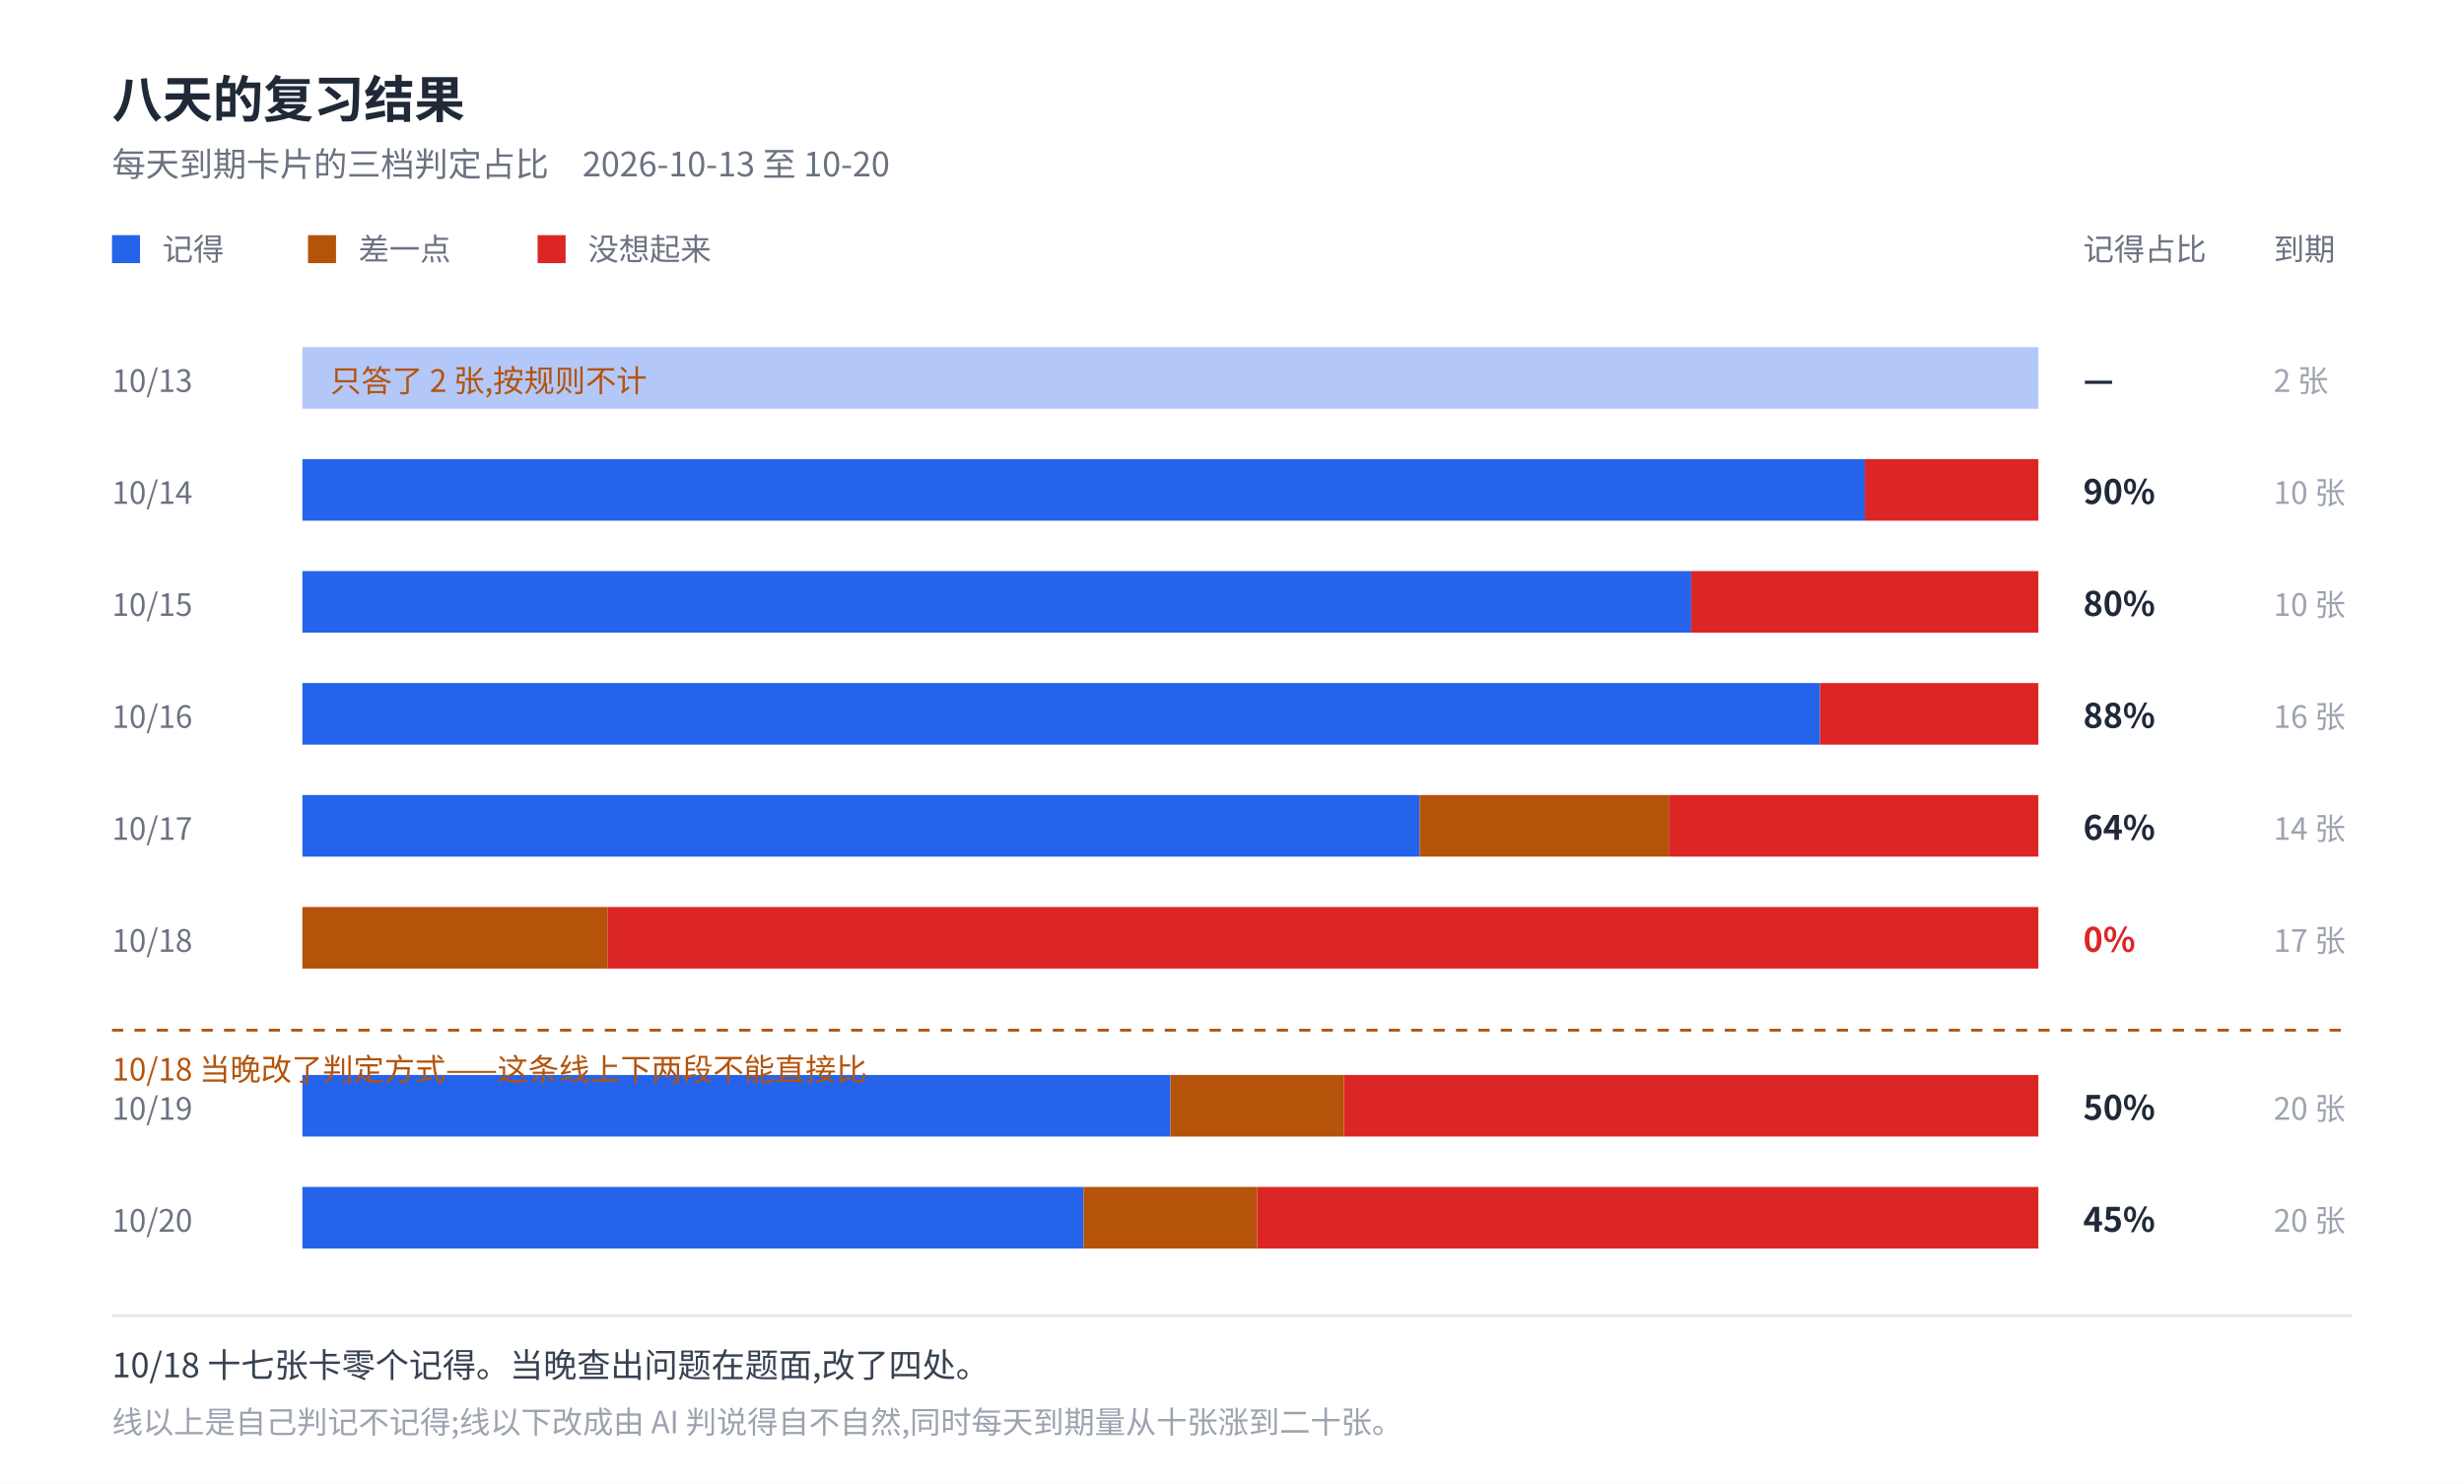
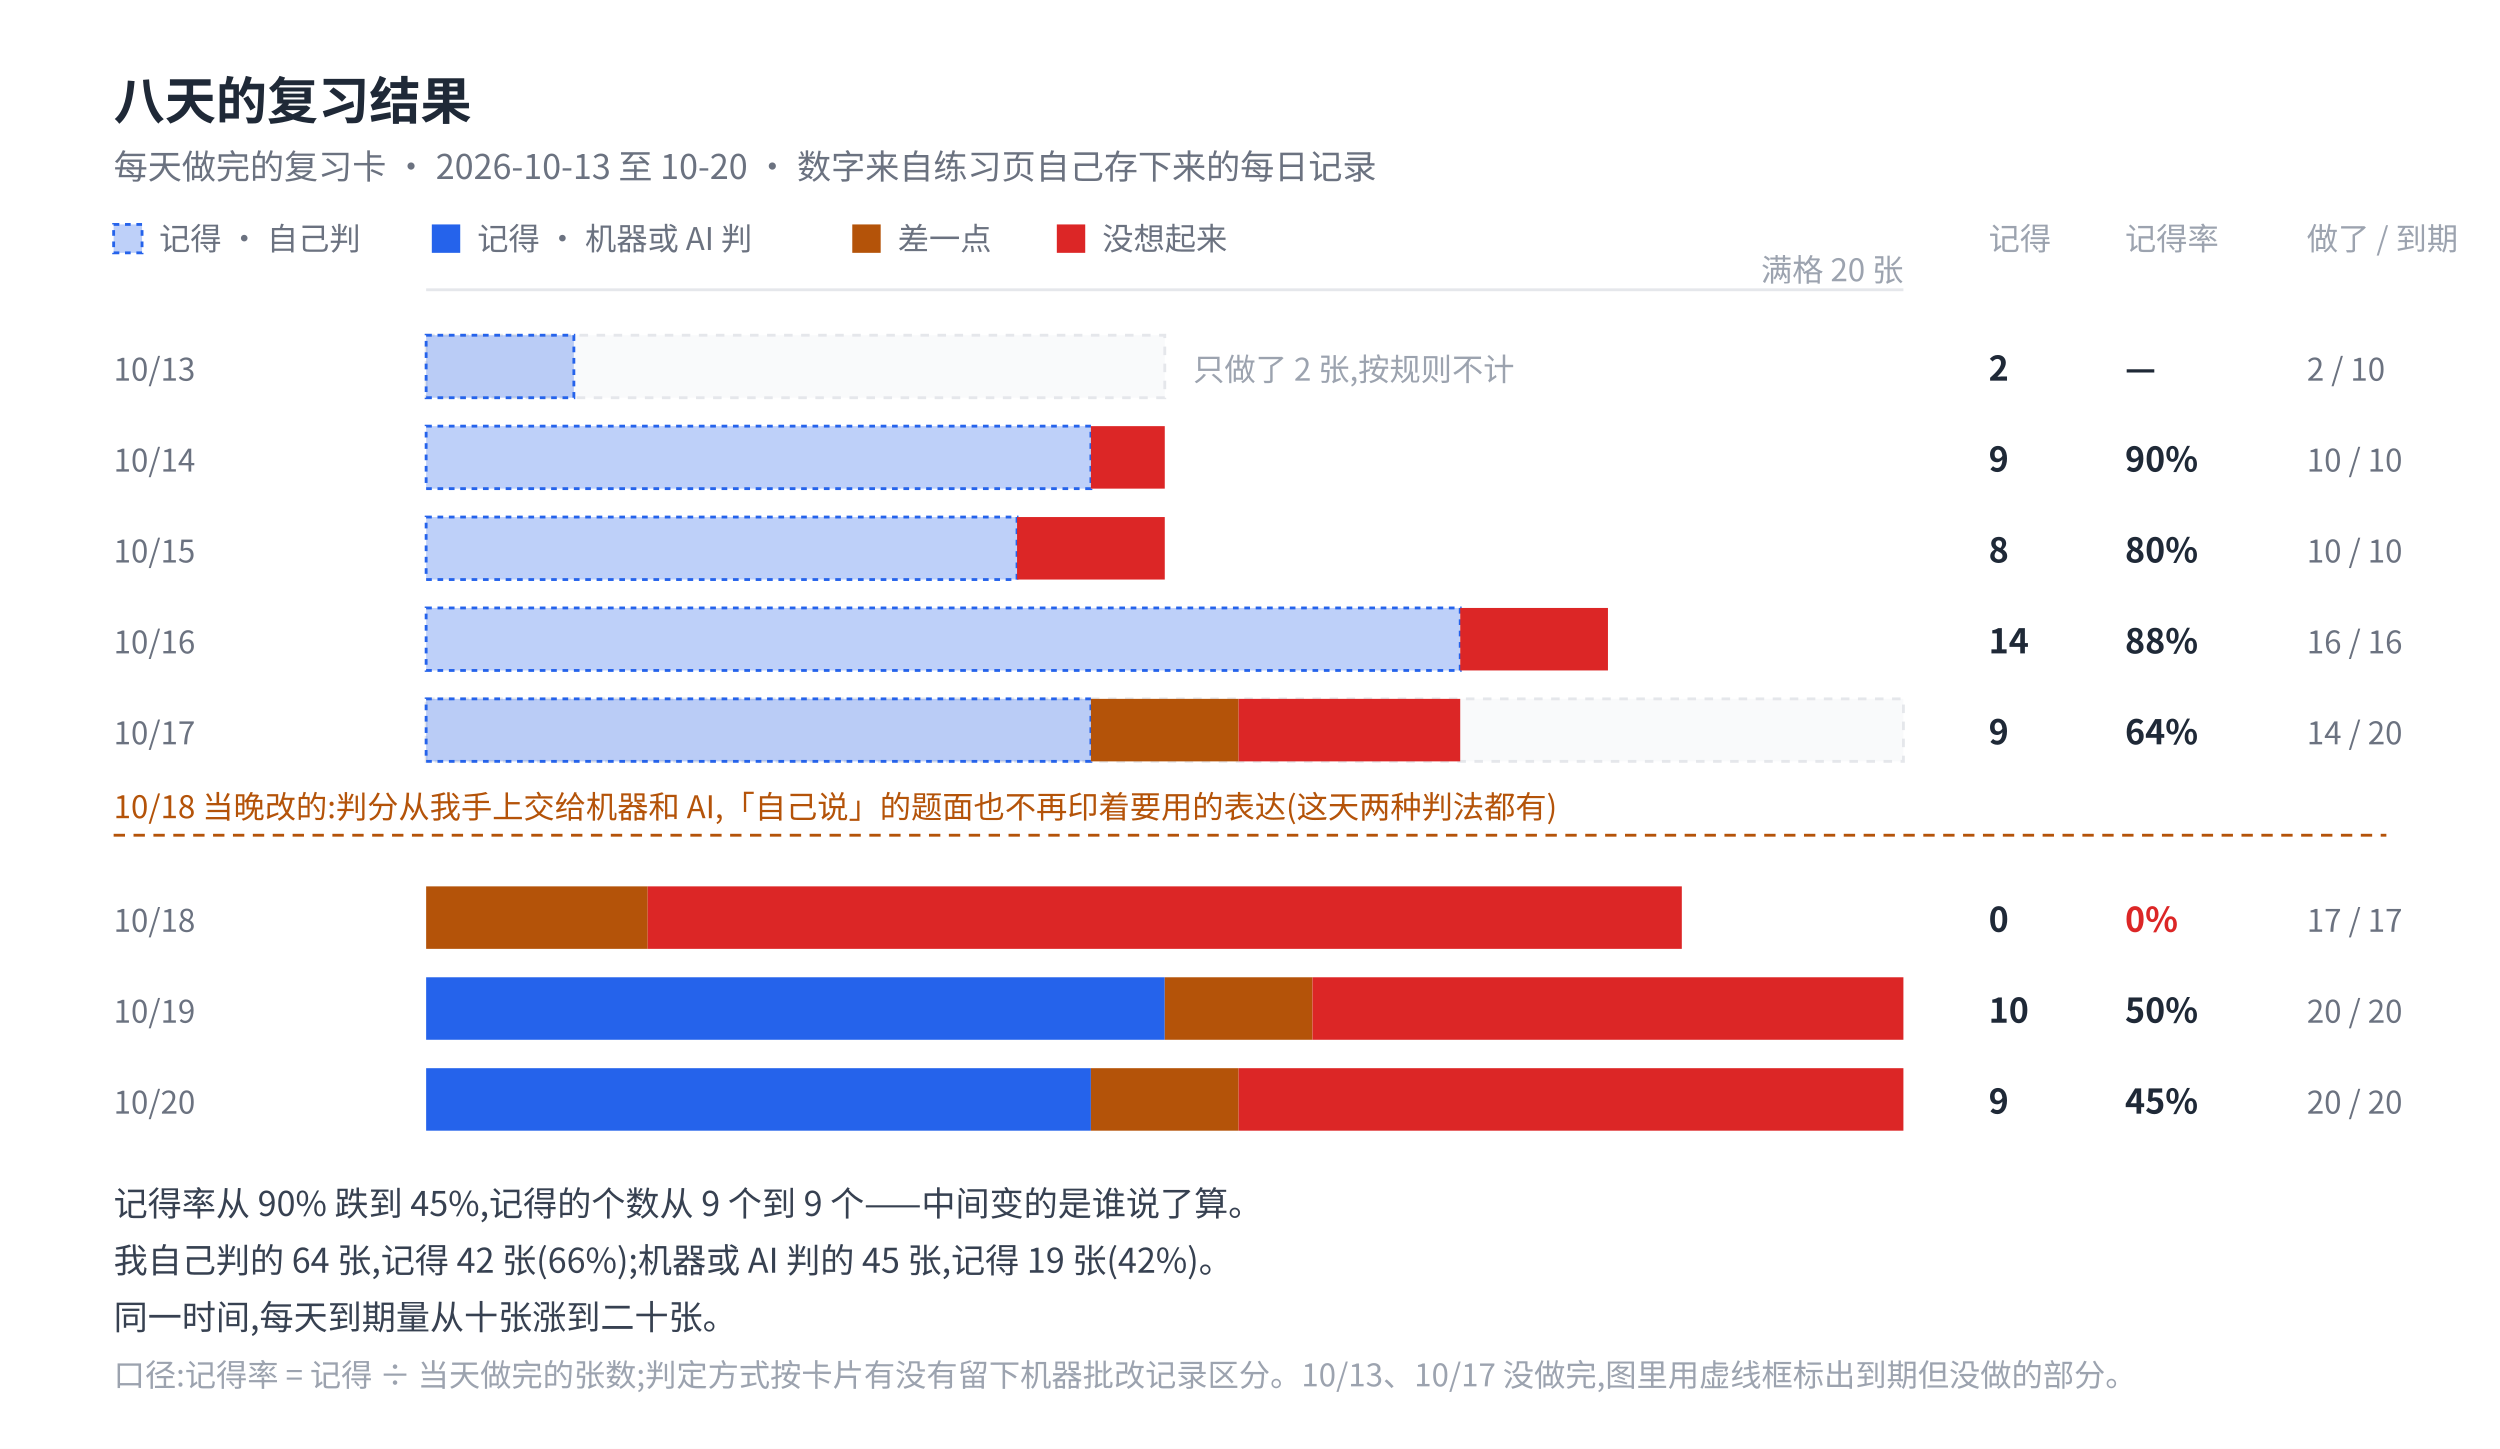
- <svg xmlns="http://www.w3.org/2000/svg" viewBox="0 0 880 530" font-family="PingFang SC, Noto Sans CJK SC, Microsoft YaHei, sans-serif">
+ <svg xmlns="http://www.w3.org/2000/svg" viewBox="0 0 880 510" font-family="PingFang SC, Noto Sans CJK SC, Microsoft YaHei, sans-serif">
  <style>
    .title{font-size:18px;font-weight:700;fill:#1f2937}
    .sub{font-size:12px;fill:#6b7280}
    .ax{font-size:11px;fill:#6b7280}
-     .pct{font-size:12px;font-weight:700;fill:#1f2937}
+     .num{font-size:12px;font-weight:700;fill:#1f2937}
    .lg{font-size:11px;fill:#6b7280}
-     .cal{font-size:11px;fill:#b45309}
+     .hd{font-size:11px;fill:#9ca3af}
+     .brk{font-size:11px;fill:#b45309}
    .bad{font-size:12px;font-weight:700;fill:#dc2626}
    .ft{font-size:12px;fill:#374151}
    .fs{font-size:11px;fill:#9ca3af}
-     .brk{font-size:11px;fill:#b45309}
  </style>
-   <rect width="880" height="530" fill="#ffffff" />
+   <rect width="880" height="510" fill="#ffffff" />
  <text x="40" y="42" class="title">八天的复习结果</text>
-   <text x="40" y="63" class="sub">每天到期卡片的三档判定占比　2026-10-13 至 10-20</text>
-   <g>
-     <rect x="40" y="84" width="10" height="10" fill="#2563eb" />
-     <text x="58" y="93" class="lg">记得</text>
-     <rect x="110" y="84" width="10" height="10" fill="#b45309" />
-     <text x="128" y="93" class="lg">差一点</text>
-     <rect x="192" y="84" width="10" height="10" fill="#dc2626" />
-     <text x="210" y="93" class="lg">没想起来</text>
-     <text x="744" y="93" class="lg">记得占比</text>
-     <text x="812" y="93" class="lg">到期</text>
-   </g>
-   <g>
-     <text x="40" y="140" class="ax">10/13</text>
-     <rect x="108" y="124" width="620" height="22" fill="#2563eb" fill-opacity="0.35" />
-     <text x="118" y="140" class="cal">只答了 2 张,按规则不计</text>
-     <text x="744" y="140" class="pct" fill="#9ca3af">—</text>
-     <text x="812" y="140" class="fs">2 张</text>
-   </g>
-   <g>
-     <text x="40" y="180" class="ax">10/14</text>
-     <rect x="108" y="164" width="558" height="22" fill="#2563eb" />
-     <rect x="666" y="164" width="62" height="22" fill="#dc2626" />
-     <text x="744" y="180" class="pct">90%</text>
-     <text x="812" y="180" class="fs">10 张</text>
-   </g>
-   <g>
-     <text x="40" y="220" class="ax">10/15</text>
-     <rect x="108" y="204" width="496" height="22" fill="#2563eb" />
-     <rect x="604" y="204" width="124" height="22" fill="#dc2626" />
-     <text x="744" y="220" class="pct">80%</text>
-     <text x="812" y="220" class="fs">10 张</text>
-   </g>
-   <g>
-     <text x="40" y="260" class="ax">10/16</text>
-     <rect x="108" y="244" width="542" height="22" fill="#2563eb" />
-     <rect x="650" y="244" width="78" height="22" fill="#dc2626" />
-     <text x="744" y="260" class="pct">88%</text>
-     <text x="812" y="260" class="fs">16 张</text>
-   </g>
-   <g>
-     <text x="40" y="300" class="ax">10/17</text>
-     <rect x="108" y="284" width="399" height="22" fill="#2563eb" />
-     <rect x="507" y="284" width="89" height="22" fill="#b45309" />
-     <rect x="596" y="284" width="132" height="22" fill="#dc2626" />
-     <text x="744" y="300" class="pct">64%</text>
-     <text x="812" y="300" class="fs">14 张</text>
-   </g>
-   <g>
-     <text x="40" y="340" class="ax">10/18</text>
-     <rect x="108" y="324" width="109" height="22" fill="#b45309" />
-     <rect x="217" y="324" width="511" height="22" fill="#dc2626" />
-     <text x="744" y="340" class="bad">0%</text>
-     <text x="812" y="340" class="fs">17 张</text>
-   </g>
-   <g>
-     <text x="40" y="400" class="ax">10/19</text>
-     <rect x="108" y="384" width="310" height="22" fill="#2563eb" />
-     <rect x="418" y="384" width="62" height="22" fill="#b45309" />
-     <rect x="480" y="384" width="248" height="22" fill="#dc2626" />
-     <text x="744" y="400" class="pct">50%</text>
-     <text x="812" y="400" class="fs">20 张</text>
-   </g>
-   <g>
-     <text x="40" y="440" class="ax">10/20</text>
-     <rect x="108" y="424" width="279" height="22" fill="#2563eb" />
-     <rect x="387" y="424" width="62" height="22" fill="#b45309" />
-     <rect x="449" y="424" width="279" height="22" fill="#dc2626" />
-     <text x="744" y="440" class="pct">45%</text>
-     <text x="812" y="440" class="fs">20 张</text>
-   </g>
-   <line x1="40" y1="368" x2="840" y2="368" stroke="#b45309" stroke-dasharray="4 4" />
-   <text x="40" y="386" class="brk">10/18 当晚改了判定方式——这条线上下两段不能直接比</text>
-   <line x1="40" y1="470" x2="840" y2="470" stroke="#e5e7eb" />
-   <text x="40" y="492" class="ft">10/18 十七张卡零个记得。当晚查出问题在题面,改了四处。</text>
-   <text x="40" y="512" class="fs">线以上是自己判记不记得;线以下改成由 AI 判说得自不自然,同时每天到期量从十张涨到二十张。</text>
+   <text x="40" y="63" class="sub">每天做完的复习卡 · 2026-10-13 至 10-20 · 数字来自练习页自己存下来的每日记录</text>
+   <rect x="40" y="79" width="10" height="10" fill="#2563eb" fill-opacity="0.3" stroke="#2563eb" stroke-dasharray="2 2" />
+   <text x="56" y="88" class="lg">记得 · 自己判</text>
+   <rect x="152" y="79" width="10" height="10" fill="#2563eb" />
+   <text x="168" y="88" class="lg">记得 · 机器或 AI 判</text>
+   <rect x="300" y="79" width="10" height="10" fill="#b45309" />
+   <text x="316" y="88" class="lg">差一点</text>
+   <rect x="372" y="79" width="10" height="10" fill="#dc2626" />
+   <text x="388" y="88" class="lg">没想起来</text>
+   <text x="700" y="88" class="hd">记得</text>
+   <text x="748" y="88" class="hd">记得率</text>
+   <text x="812" y="88" class="hd">做了 / 到期</text>
+   <line x1="150" y1="102" x2="670" y2="102" stroke="#e5e7eb" />
+   <text x="670" y="99" class="fs" text-anchor="end">满格 20 张</text>
+   <rect x="150" y="118" width="260.0" height="22" fill="#f9fafb" stroke="#e5e7eb" stroke-dasharray="3 3" />
+   <rect x="150.0" y="118" width="52.0" height="22" fill="#2563eb" fill-opacity="0.3" stroke="#2563eb" stroke-dasharray="2 2" />
+   <text x="40" y="134" class="ax">10/13</text>
+   <text x="420" y="134" class="fs">只做了 2 张,按规则不计</text>
+   <text x="700" y="134" class="num">2</text>
+   <text x="748" y="134" class="num">—</text>
+   <text x="812" y="134" class="ax">2 / 10</text>
+   <rect x="150.0" y="150" width="234.0" height="22" fill="#2563eb" fill-opacity="0.3" stroke="#2563eb" stroke-dasharray="2 2" />
+   <rect x="384.0" y="150" width="26.0" height="22" fill="#dc2626" />
+   <text x="40" y="166" class="ax">10/14</text>
+   <text x="700" y="166" class="num">9</text>
+   <text x="748" y="166" class="num">90%</text>
+   <text x="812" y="166" class="ax">10 / 10</text>
+   <rect x="150.0" y="182" width="208.0" height="22" fill="#2563eb" fill-opacity="0.3" stroke="#2563eb" stroke-dasharray="2 2" />
+   <rect x="358.0" y="182" width="52.0" height="22" fill="#dc2626" />
+   <text x="40" y="198" class="ax">10/15</text>
+   <text x="700" y="198" class="num">8</text>
+   <text x="748" y="198" class="num">80%</text>
+   <text x="812" y="198" class="ax">10 / 10</text>
+   <rect x="150.0" y="214" width="364.0" height="22" fill="#2563eb" fill-opacity="0.3" stroke="#2563eb" stroke-dasharray="2 2" />
+   <rect x="514.0" y="214" width="52.0" height="22" fill="#dc2626" />
+   <text x="40" y="230" class="ax">10/16</text>
+   <text x="700" y="230" class="num">14</text>
+   <text x="748" y="230" class="num">88%</text>
+   <text x="812" y="230" class="ax">16 / 16</text>
+   <rect x="150" y="246" width="520.0" height="22" fill="#f9fafb" stroke="#e5e7eb" stroke-dasharray="3 3" />
+   <rect x="150.0" y="246" width="234.0" height="22" fill="#2563eb" fill-opacity="0.3" stroke="#2563eb" stroke-dasharray="2 2" />
+   <rect x="384.0" y="246" width="52.0" height="22" fill="#b45309" />
+   <rect x="436.0" y="246" width="78.0" height="22" fill="#dc2626" />
+   <text x="40" y="262" class="ax">10/17</text>
+   <text x="700" y="262" class="num">9</text>
+   <text x="748" y="262" class="num">64%</text>
+   <text x="812" y="262" class="ax">14 / 20</text>
+   <line x1="40" y1="294" x2="840" y2="294" stroke="#b45309" stroke-dasharray="4 3" />
+   <text x="40" y="288" class="brk">10/18 当晚改的:判分从我手上交给机器和 AI,「自己说」的题面也不再印着要用的表达(这天两种判法都有)</text>
+   <rect x="150.0" y="312" width="78.0" height="22" fill="#b45309" />
+   <rect x="228.0" y="312" width="364.0" height="22" fill="#dc2626" />
+   <text x="40" y="328" class="ax">10/18</text>
+   <text x="700" y="328" class="num">0</text>
+   <text x="748" y="328" class="bad">0%</text>
+   <text x="812" y="328" class="ax">17 / 17</text>
+   <rect x="150.0" y="344" width="260.0" height="22" fill="#2563eb" />
+   <rect x="410.0" y="344" width="52.0" height="22" fill="#b45309" />
+   <rect x="462.0" y="344" width="208.0" height="22" fill="#dc2626" />
+   <text x="40" y="360" class="ax">10/19</text>
+   <text x="700" y="360" class="num">10</text>
+   <text x="748" y="360" class="num">50%</text>
+   <text x="812" y="360" class="ax">20 / 20</text>
+   <rect x="150.0" y="376" width="234.0" height="22" fill="#2563eb" />
+   <rect x="384.0" y="376" width="52.0" height="22" fill="#b45309" />
+   <rect x="436.0" y="376" width="234.0" height="22" fill="#dc2626" />
+   <text x="40" y="392" class="ax">10/20</text>
+   <text x="700" y="392" class="num">9</text>
+   <text x="748" y="392" class="num">45%</text>
+   <text x="812" y="392" class="ax">20 / 20</text>
+   <text x="40" y="428" class="ft">记得率从 90% 跌到 45%,记得的个数从 9 个到 9 个——中间变的是谁说了算。</text>
+   <text x="40" y="448" class="ft">我自己判的 64 张,记得 42 张(66%);机器或 AI 判的 45 张,记得 19 张(42%)。</text>
+   <text x="40" y="468" class="ft">同一时间,每天到期量从十张涨到二十张。</text>
+   <text x="40" y="488" class="fs">口径:记得率 = 记得 ÷ 当天做完的张数;判定方式按卡片有没有留下机器批改记录区分。10/13、10/17 没做完,图里用虚线框标出到期但没做的部分。</text>
</svg>
